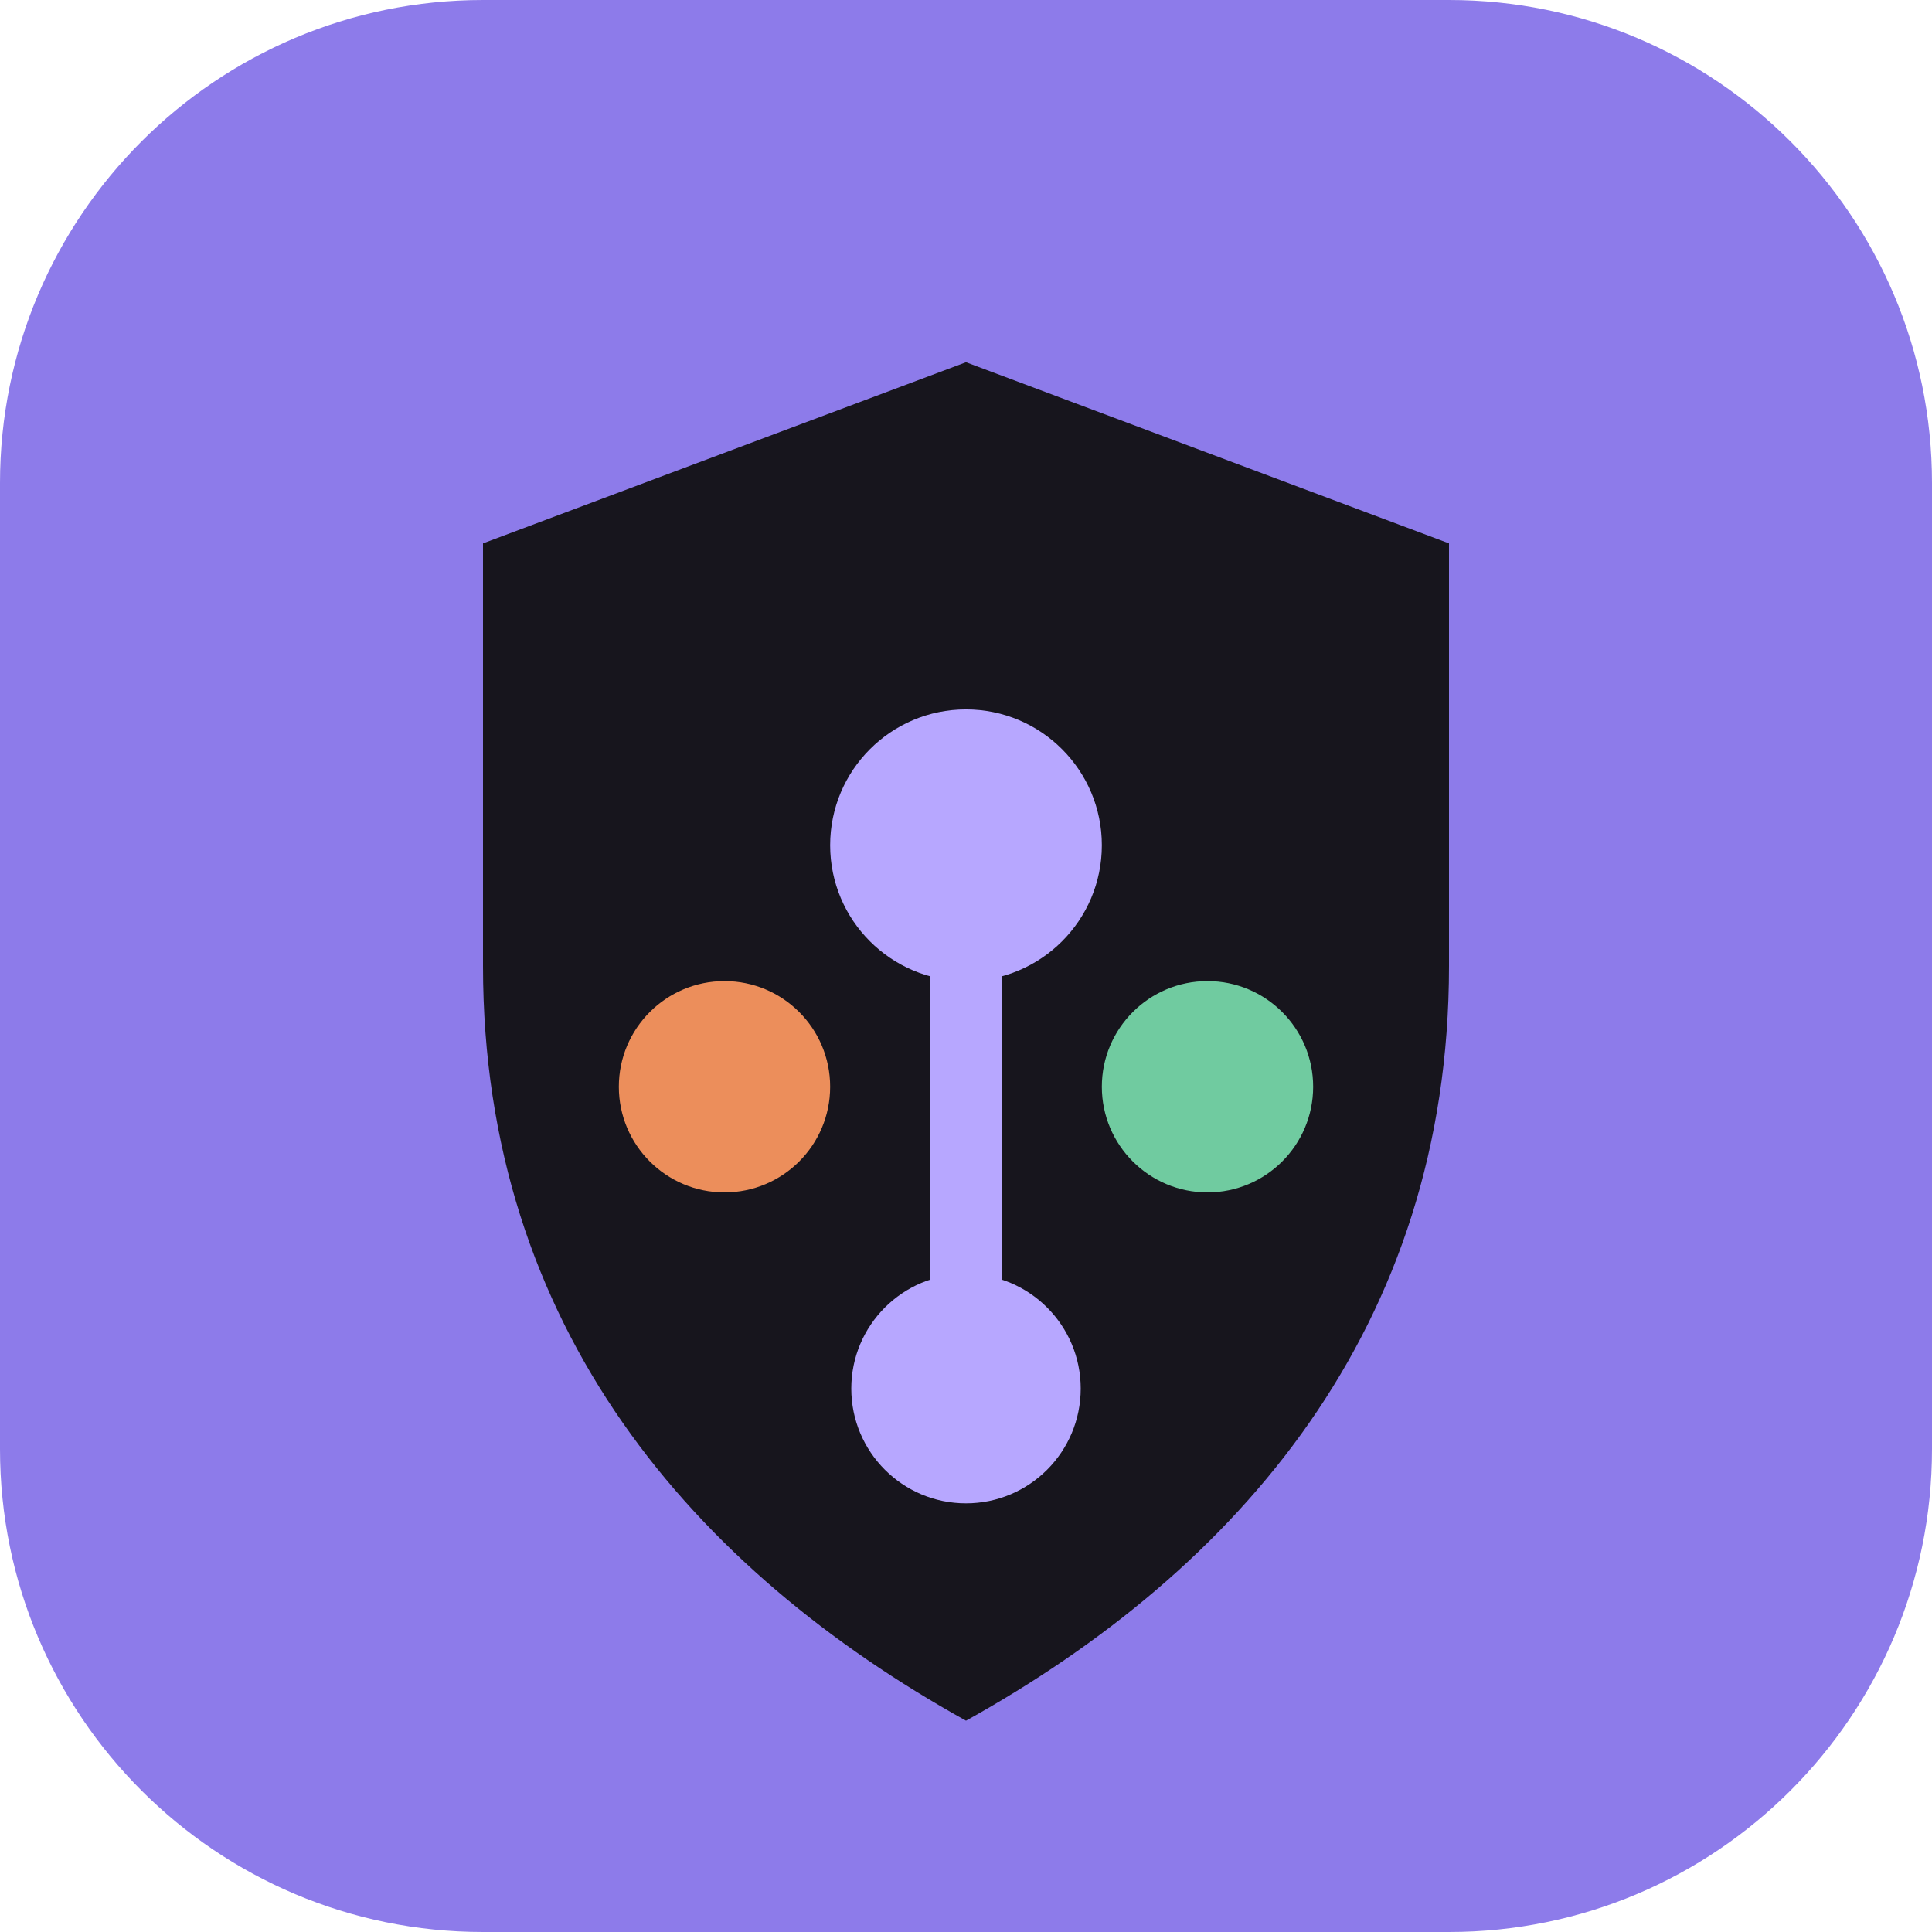
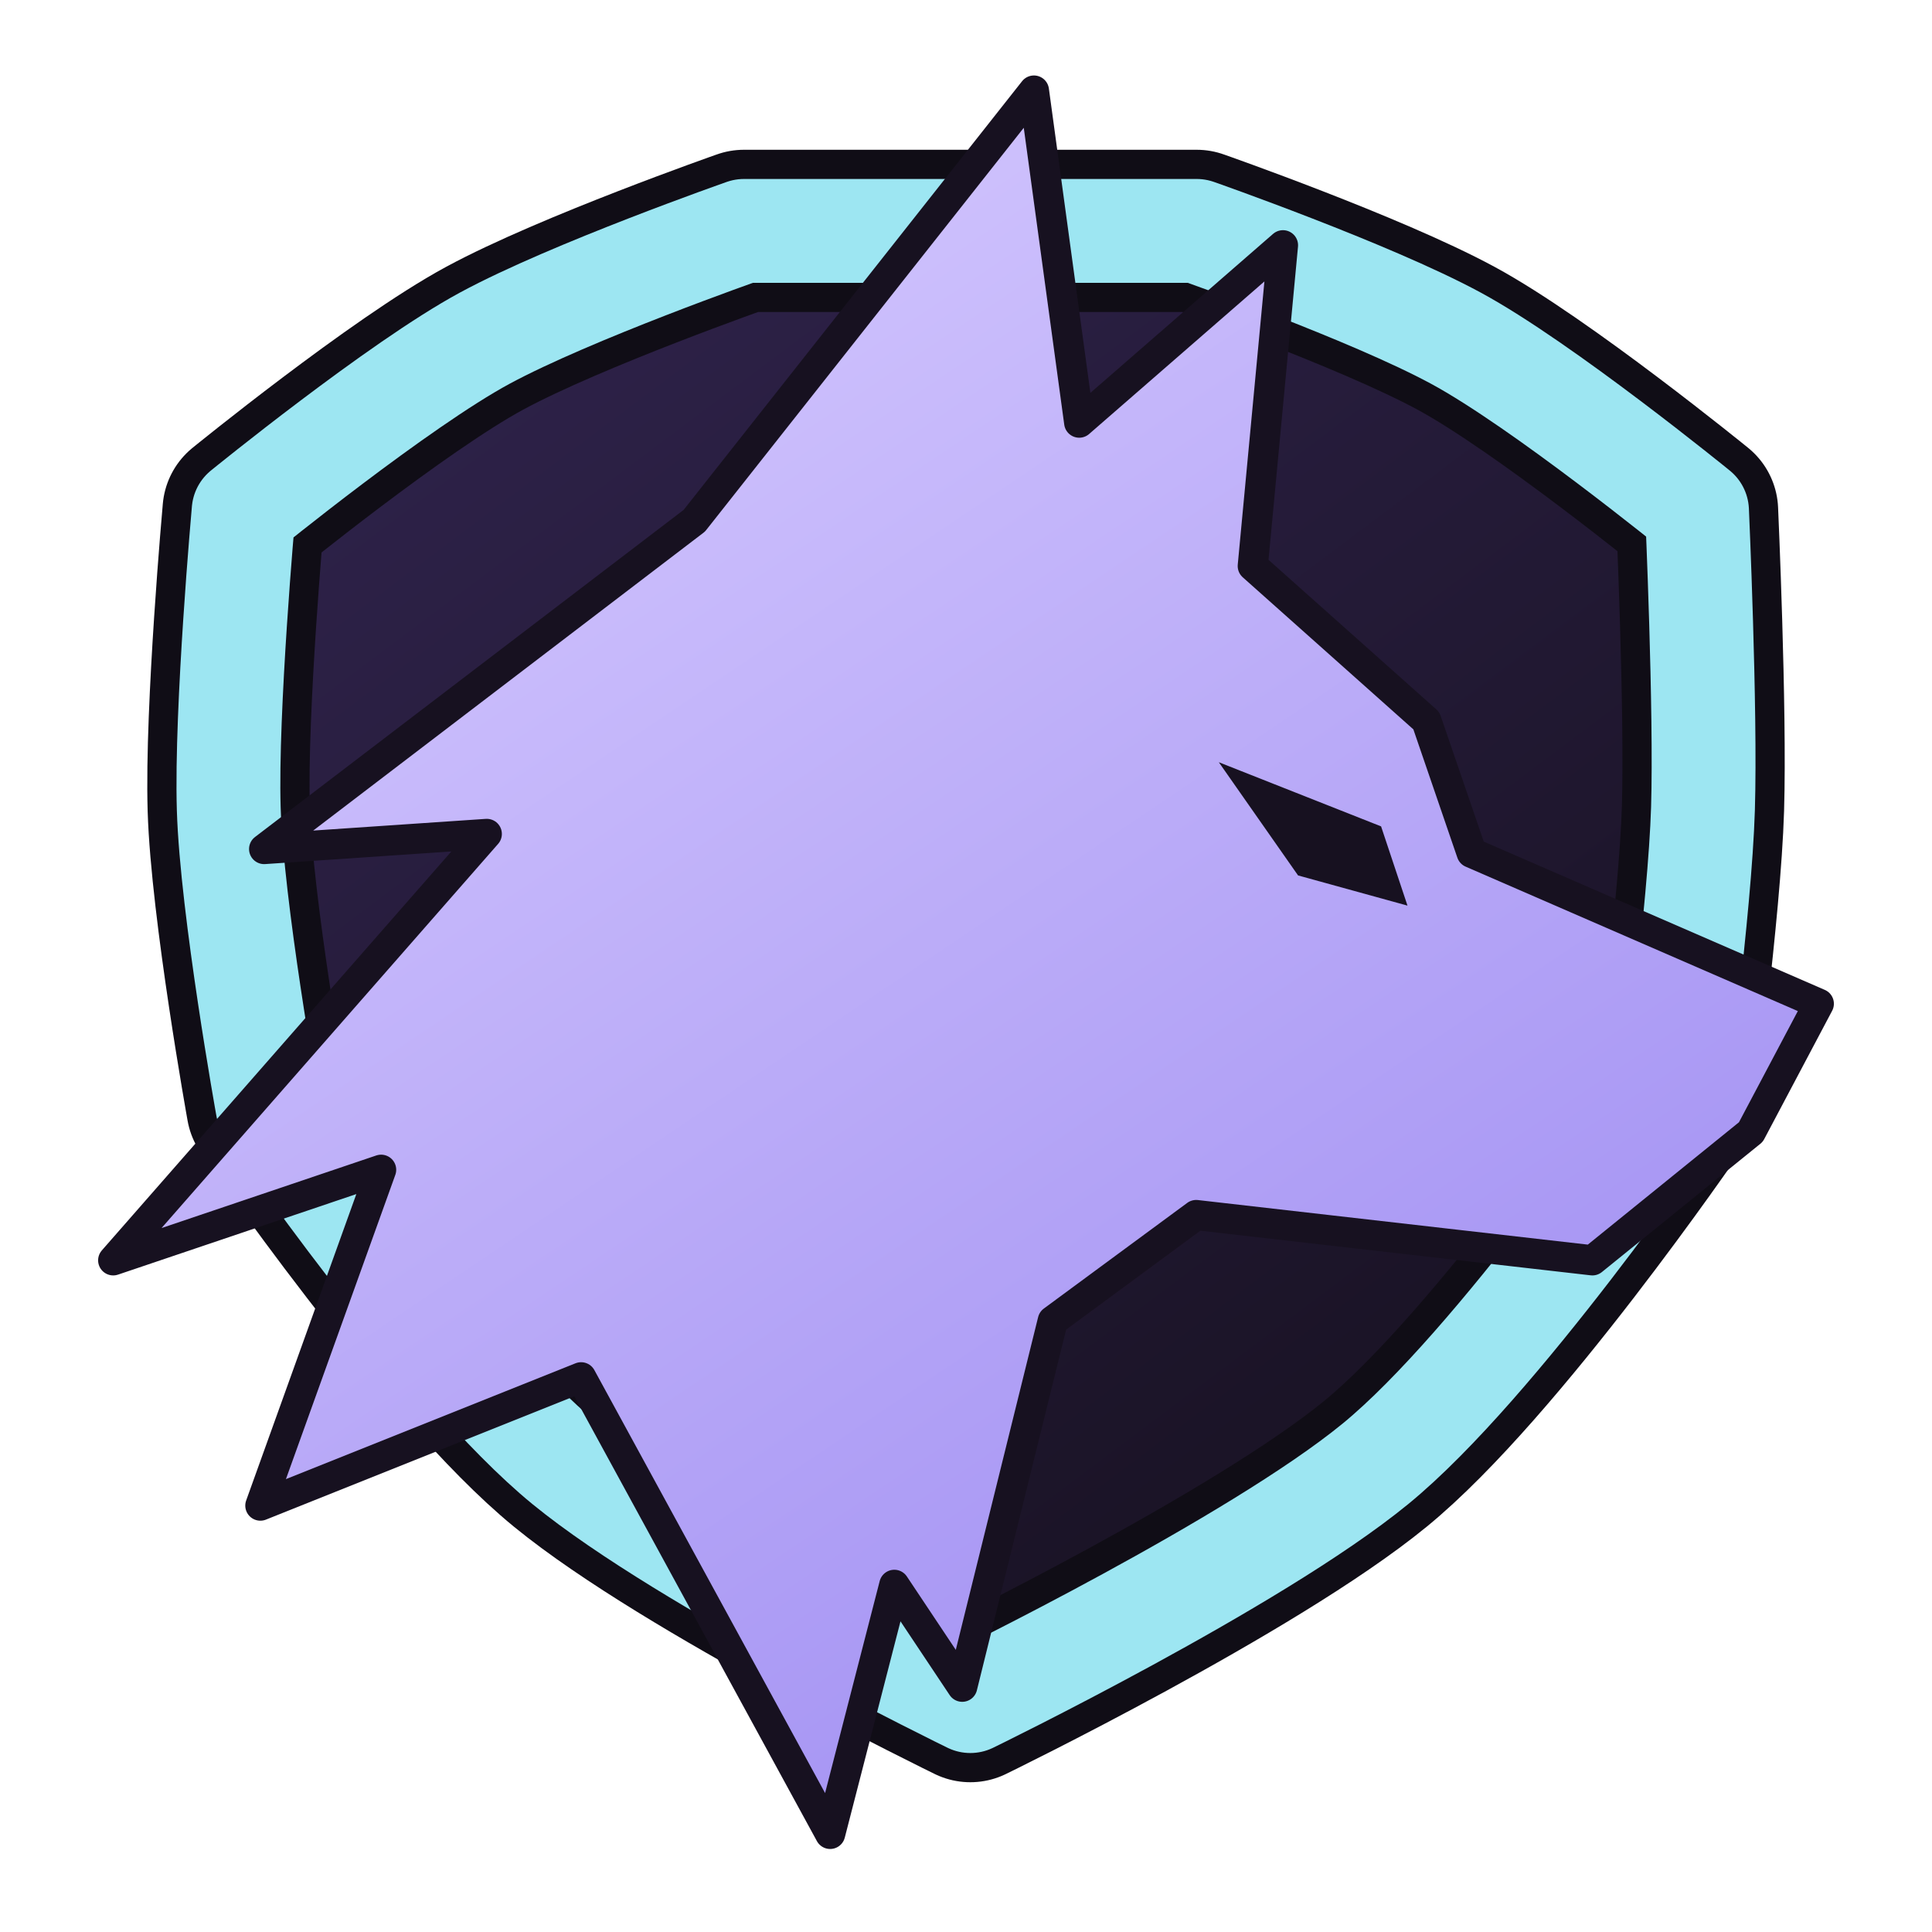
- <svg xmlns="http://www.w3.org/2000/svg" viewBox="0 0 64 64" role="img" aria-label="GitCerberus">
-   <rect width="64" height="64" rx="16" fill="#8d7bea" />
-   <path d="M32 12 48 18v14c0 12-7 20-16 25-9-5-16-13-16-25V18L32 12Z" fill="#17151d" />
-   <circle cx="32" cy="28" r="4.5" fill="#b7a7ff" />
-   <circle cx="24" cy="36" r="3.5" fill="#ec8e5b" />
-   <circle cx="40" cy="36" r="3.5" fill="#70cba0" />
-   <path d="M32 32.5v12" fill="none" stroke="#b7a7ff" stroke-width="2.4" stroke-linecap="round" />
-   <circle cx="32" cy="46" r="3.8" fill="#b7a7ff" />
+ <svg xmlns="http://www.w3.org/2000/svg" width="512" height="512" viewBox="0 0 512 512" role="img" aria-labelledby="app-icon-title">
+   <defs>
+     <linearGradient id="night-watch-ice-shield" x1="0" y1="0" x2=".75" y2="1">
+       <stop stop-color="#31244F" />
+       <stop offset="1" stop-color="#171120" />
+     </linearGradient>
+     <linearGradient id="night-watch-ice-head" x1=".15" y1="0" x2=".8" y2="1">
+       <stop stop-color="#D8CCFF" />
+       <stop offset="1" stop-color="#9D8BF1" />
+     </linearGradient>
+     <clipPath id="night-watch-ice-clip">
+       <path d="M184 138 274 24 286 112 340 65 332 150 378 191 390 226 482 266 464 300 422 334 317 322 279 350 255 447 237 420 220 486 154 365 69 399 101 310 30 334 129 221 70 225Z" />
+     </clipPath>
+   </defs>
+   <path d="m 187.585,29.477 c 0,0 -53.229,18.661 -79.844,33.039 -26.615,14.378 -74.338,53.229 -74.338,53.229 0,0 -5.506,61.183 -4.589,91.775 0.918,30.592 11.931,91.775 11.931,91.775 0,0 54.453,79.592 91.775,110.13 37.322,30.538 124.814,73.097 124.814,73.097 0,0 87.492,-42.559 124.814,-73.097 37.322,-30.538 91.775,-110.13 91.775,-110.13 0,0 8.26,-61.183 9.178,-91.775 0.918,-30.592 -1.835,-91.775 -1.835,-91.775 0,0 -47.723,-38.851 -74.338,-53.229 C 380.313,48.138 327.083,29.477 327.083,29.477 Z" transform="translate(256 256) scale(.86) translate(-256 -256)" fill="url(#night-watch-ice-shield)" stroke="#100D16" stroke-width="50" stroke-linejoin="round" />
+   <path d="m 187.585,29.477 c 0,0 -53.229,18.661 -79.844,33.039 -26.615,14.378 -74.338,53.229 -74.338,53.229 0,0 -5.506,61.183 -4.589,91.775 0.918,30.592 11.931,91.775 11.931,91.775 0,0 54.453,79.592 91.775,110.13 37.322,30.538 124.814,73.097 124.814,73.097 0,0 87.492,-42.559 124.814,-73.097 37.322,-30.538 91.775,-110.13 91.775,-110.13 0,0 8.26,-61.183 9.178,-91.775 0.918,-30.592 -1.835,-91.775 -1.835,-91.775 0,0 -47.723,-38.851 -74.338,-53.229 C 380.313,48.138 327.083,29.477 327.083,29.477 Z" transform="translate(256 256) scale(.86) translate(-256 -256)" fill="none" stroke="#9DE6F2" stroke-width="32" stroke-linejoin="round" />
+   <path d="M184 138 274 24 286 112 340 65 332 150 378 191 390 226 482 266 464 300 422 334 317 322 279 350 255 447 237 420 220 486 154 365 69 399 101 310 30 334 129 221 70 225Z" fill="url(#night-watch-ice-head)" stroke="#171120" stroke-width="8" stroke-linejoin="round" />
+   <path d="M323 202 366 219 373 240 344 232Z" fill="#171120" />
</svg>
